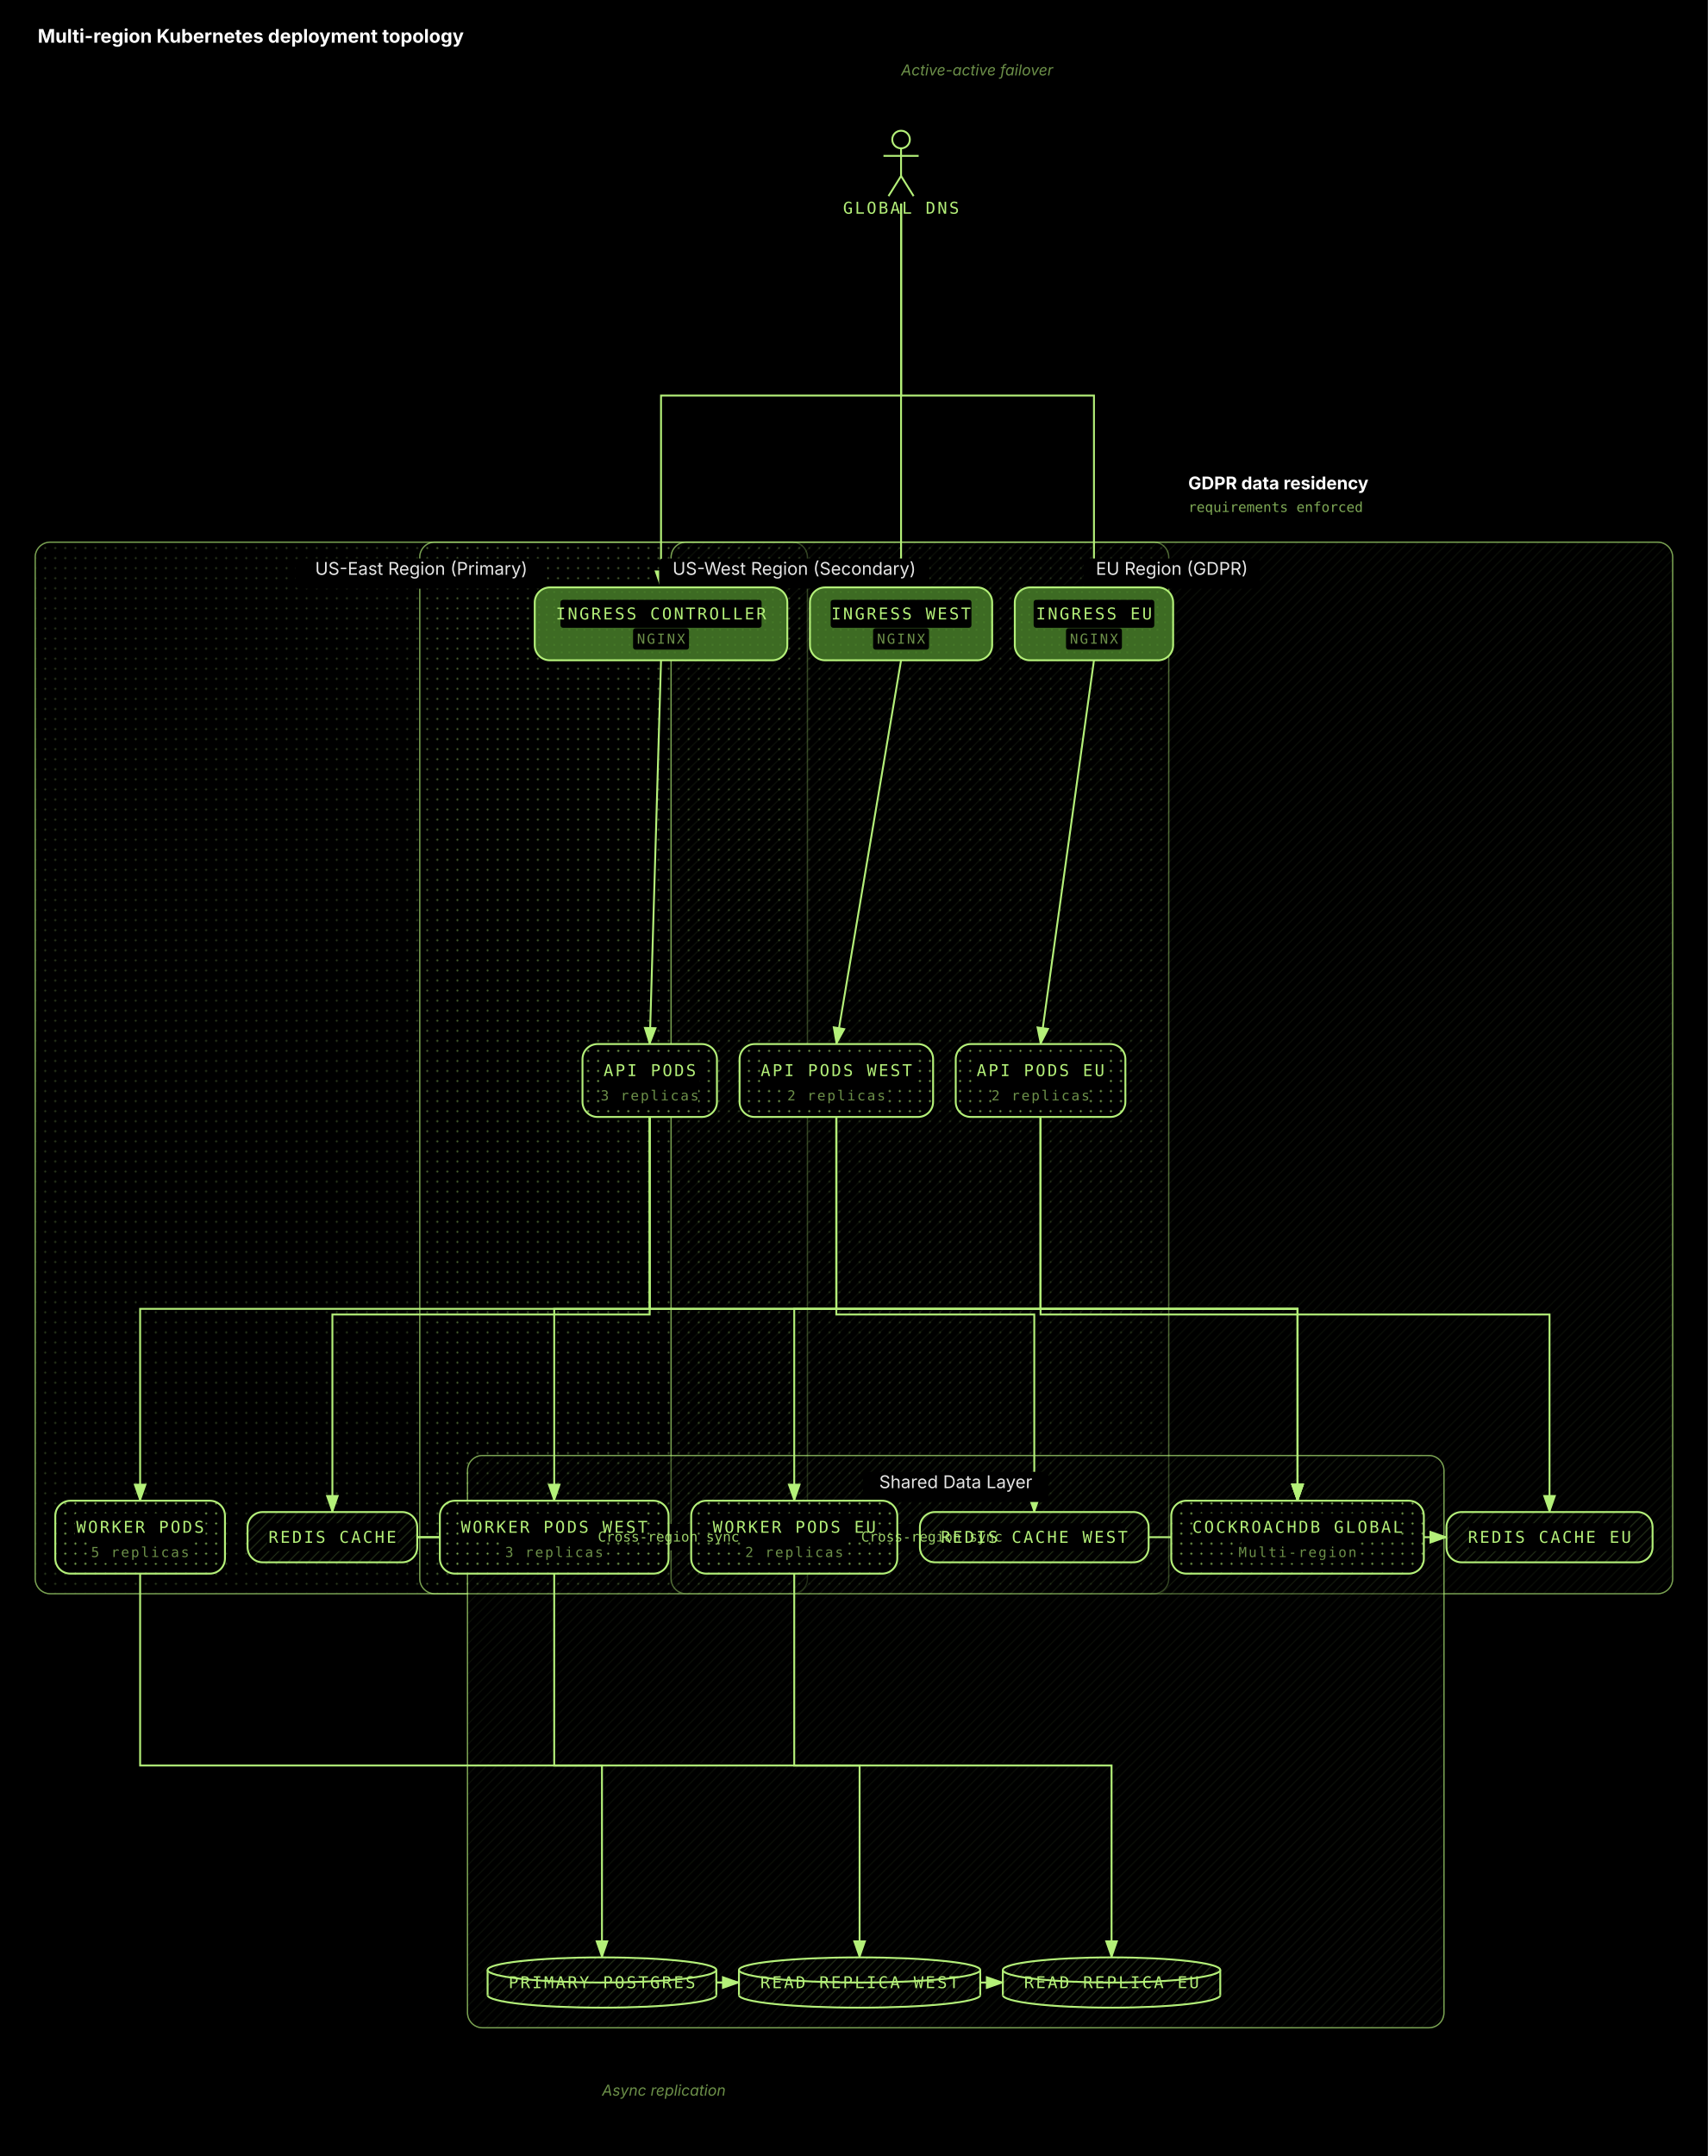
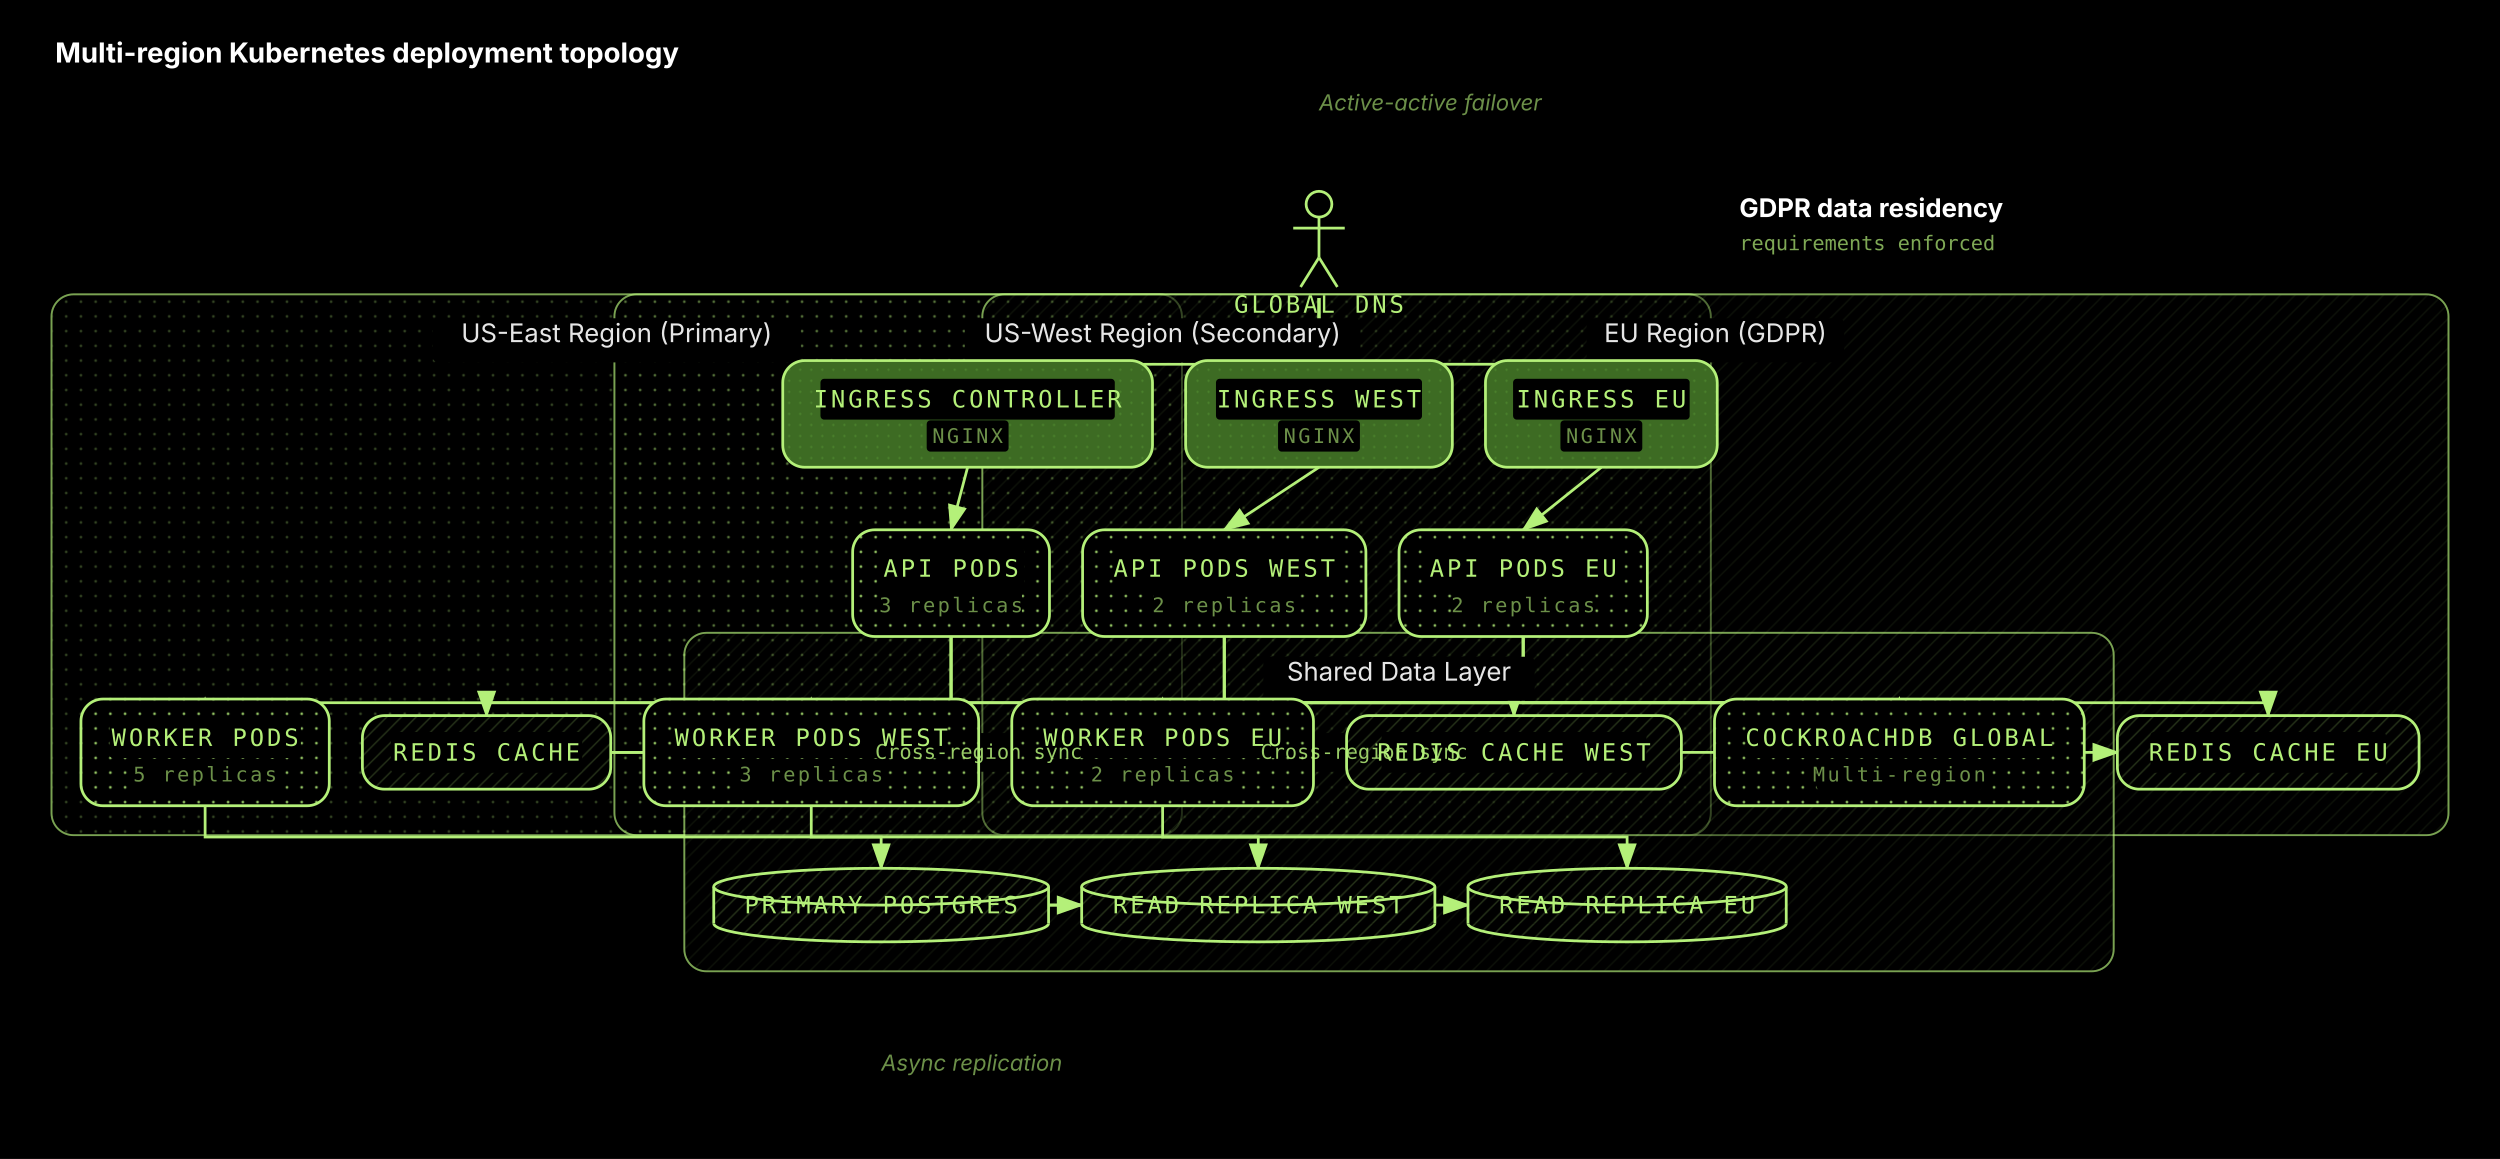
- <svg xmlns="http://www.w3.org/2000/svg" viewBox="0 0 1359 1715.176" width="1359" height="1715.176">
+ <svg xmlns="http://www.w3.org/2000/svg" viewBox="0 0 1359 630" width="1359" height="630">
  <defs>
    <pattern id="dotgrid" width="8" height="8" patternUnits="userSpaceOnUse">
      <rect width="8" height="8" fill="#000000" />
      <circle cx="4" cy="4" r="0.8" fill="#b4f079" opacity="0.7" />
    </pattern>
    <pattern id="crosshatch" width="8" height="8" patternUnits="userSpaceOnUse">
      <rect width="8" height="8" fill="#000000" />
      <path d="M0 8L8 0M-1 1L1 -1M7 9L9 7" stroke="#b4f079" stroke-width="0.8" opacity="0.2" />
    </pattern>
    <pattern id="hero" width="6" height="6" patternUnits="userSpaceOnUse">
      <rect width="6" height="6" fill="#3d6b23" />
      <circle cx="3" cy="3" r="0.6" fill="#5a9a35" opacity="0.5" />
    </pattern>
    <marker id="arrowhead" markerWidth="10" markerHeight="7" refX="9" refY="3.5" orient="auto" markerUnits="strokeWidth">
      <polygon points="0 0, 10 3.5, 0 7" fill="#b4f079" />
    </marker>
    <marker id="arrowhead-reverse" markerWidth="10" markerHeight="7" refX="1" refY="3.5" orient="auto" markerUnits="strokeWidth">
      <polygon points="10 0, 0 3.5, 10 7" fill="#b4f079" />
    </marker>
  </defs>
  <rect width="100%" height="100%" fill="#000000" />
  <g class="diagram">
    <text x="30" y="34" font-family="'Inter', 'Helvetica Neue', Arial, sans-serif" font-size="15" fill="#ffffff" font-weight="700">Multi-region Kubernetes deployment topology</text>
-     <rect x="28" y="431.294" width="614.5" height="836.588" rx="12" fill="url(#dotgrid)" stroke="#b4f079" stroke-width="1" opacity="0.35" />
-     <rect x="28" y="431.294" width="614.5" height="836.588" rx="12" fill="none" stroke="#b4f079" stroke-width="1" opacity="0.5" />
-     <rect x="334" y="431.294" width="596" height="836.588" rx="12" fill="url(#dotgrid)" stroke="#b4f079" stroke-width="1" opacity="0.35" />
-     <rect x="334" y="431.294" width="596" height="836.588" rx="12" fill="none" stroke="#b4f079" stroke-width="1" opacity="0.5" />
-     <rect x="534" y="431.294" width="797" height="836.588" rx="12" fill="url(#crosshatch)" stroke="#b4f079" stroke-width="1" opacity="0.35" />
-     <rect x="534" y="431.294" width="797" height="836.588" rx="12" fill="none" stroke="#b4f079" stroke-width="1" opacity="0.5" />
-     <rect x="372" y="1157.882" width="777" height="455.294" rx="12" fill="url(#crosshatch)" stroke="#b4f079" stroke-width="1" opacity="0.35" />
-     <rect x="372" y="1157.882" width="777" height="455.294" rx="12" fill="none" stroke="#b4f079" stroke-width="1" opacity="0.5" />
-     <polyline points="717,162 717,314.647 526,314.647 526,467.294" fill="none" stroke="#b4f079" stroke-width="1.5" marker-end="url(#arrowhead)" />
-     <line x1="717" y1="162" x2="717" y2="467.294" stroke="#b4f079" stroke-width="1.5" marker-end="url(#arrowhead)" />
-     <polyline points="717,162 717,314.647 870.5,314.647 870.5,467.294" fill="none" stroke="#b4f079" stroke-width="1.5" marker-end="url(#arrowhead)" />
-     <polyline points="111.5,1251.882 111.5,1404.529 479,1404.529 479,1557.176" fill="none" stroke="#b4f079" stroke-width="1.5" marker-end="url(#arrowhead)" />
-     <polyline points="441,1251.882 441,1404.529 684,1404.529 684,1557.176" fill="none" stroke="#b4f079" stroke-width="1.5" marker-end="url(#arrowhead)" />
-     <polyline points="632,1251.882 632,1404.529 884.5,1404.529 884.5,1557.176" fill="none" stroke="#b4f079" stroke-width="1.5" marker-end="url(#arrowhead)" />
-     <polyline points="517,888.588 517,1041.235 1032.5,1041.235 1032.5,1193.882" fill="none" stroke="#b4f079" stroke-width="1.5" marker-end="url(#arrowhead)" />
-     <polyline points="665.5,888.588 665.5,1041.235 1032.5,1041.235 1032.5,1193.882" fill="none" stroke="#b4f079" stroke-width="1.5" marker-end="url(#arrowhead)" />
-     <polyline points="828,888.588 828,1041.235 1032.5,1041.235 1032.5,1193.882" fill="none" stroke="#b4f079" stroke-width="1.5" marker-end="url(#arrowhead)" />
-     <line x1="332" y1="1222.882" x2="732" y2="1222.882" stroke="#b4f079" stroke-width="1.5" marker-end="url(#arrowhead)" />
-     <line x1="332" y1="1222.882" x2="1151" y2="1222.882" stroke="#b4f079" stroke-width="1.5" marker-end="url(#arrowhead)" />
-     <line x1="526" y1="525.294" x2="517" y2="830.588" stroke="#b4f079" stroke-width="1.5" marker-end="url(#arrowhead)" />
-     <polyline points="517,888.588 517,1041.235 111.5,1041.235 111.5,1193.882" fill="none" stroke="#b4f079" stroke-width="1.5" marker-end="url(#arrowhead)" />
-     <polyline points="517,888.588 517,1045.735 264.5,1045.735 264.5,1202.882" fill="none" stroke="#b4f079" stroke-width="1.5" marker-end="url(#arrowhead)" />
-     <line x1="717" y1="525.294" x2="665.5" y2="830.588" stroke="#b4f079" stroke-width="1.5" marker-end="url(#arrowhead)" />
-     <polyline points="665.5,888.588 665.5,1041.235 441,1041.235 441,1193.882" fill="none" stroke="#b4f079" stroke-width="1.5" marker-end="url(#arrowhead)" />
-     <polyline points="665.5,888.588 665.5,1045.735 823,1045.735 823,1202.882" fill="none" stroke="#b4f079" stroke-width="1.5" marker-end="url(#arrowhead)" />
-     <line x1="870.5" y1="525.294" x2="828" y2="830.588" stroke="#b4f079" stroke-width="1.5" marker-end="url(#arrowhead)" />
-     <polyline points="828,888.588 828,1041.235 632,1041.235 632,1193.882" fill="none" stroke="#b4f079" stroke-width="1.5" marker-end="url(#arrowhead)" />
-     <polyline points="828,888.588 828,1045.735 1233,1045.735 1233,1202.882" fill="none" stroke="#b4f079" stroke-width="1.5" marker-end="url(#arrowhead)" />
-     <line x1="570" y1="1577.176" x2="588" y2="1577.176" stroke="#b4f079" stroke-width="1.5" marker-end="url(#arrowhead)" />
-     <line x1="570" y1="1577.176" x2="798" y2="1577.176" stroke="#b4f079" stroke-width="1.5" marker-end="url(#arrowhead)" />
-     <rect x="470.75" y="1212.382" width="122.5" height="21" rx="4" fill="#000000" />
-     <rect x="680.25" y="1212.382" width="122.5" height="21" rx="4" fill="#000000" />
-     <rect x="235.25" y="444.294" width="200" height="24" fill="#000000" rx="3" />
-     <text x="335.25" y="457.294" font-family="'Inter', 'Helvetica Neue', Arial, sans-serif" font-size="14" fill="#ffffff" opacity="0.9" text-anchor="middle">US-East Region (Primary)</text>
-     <rect x="524.5" y="444.294" width="215" height="24" fill="#000000" rx="3" />
-     <text x="632" y="457.294" font-family="'Inter', 'Helvetica Neue', Arial, sans-serif" font-size="14" fill="#ffffff" opacity="0.9" text-anchor="middle">US-West Region (Secondary)</text>
-     <rect x="862.5" y="444.294" width="140" height="24" fill="#000000" rx="3" />
-     <text x="932.5" y="457.294" font-family="'Inter', 'Helvetica Neue', Arial, sans-serif" font-size="14" fill="#ffffff" opacity="0.9" text-anchor="middle">EU Region (GDPR)</text>
-     <rect x="686.75" y="1170.882" width="147.5" height="24" fill="#000000" rx="3" />
-     <text x="760.5" y="1183.882" font-family="'Inter', 'Helvetica Neue', Arial, sans-serif" font-size="14" fill="#ffffff" opacity="0.9" text-anchor="middle">Shared Data Layer</text>
+     <rect x="28" y="160" width="614.5" height="294" rx="12" fill="url(#dotgrid)" stroke="#b4f079" stroke-width="1" opacity="0.35" />
+     <rect x="28" y="160" width="614.5" height="294" rx="12" fill="none" stroke="#b4f079" stroke-width="1" opacity="0.5" />
+     <rect x="334" y="160" width="596" height="294" rx="12" fill="url(#dotgrid)" stroke="#b4f079" stroke-width="1" opacity="0.35" />
+     <rect x="334" y="160" width="596" height="294" rx="12" fill="none" stroke="#b4f079" stroke-width="1" opacity="0.5" />
+     <rect x="534" y="160" width="797" height="294" rx="12" fill="url(#crosshatch)" stroke="#b4f079" stroke-width="1" opacity="0.35" />
+     <rect x="534" y="160" width="797" height="294" rx="12" fill="none" stroke="#b4f079" stroke-width="1" opacity="0.5" />
+     <rect x="372" y="344" width="777" height="184" rx="12" fill="url(#crosshatch)" stroke="#b4f079" stroke-width="1" opacity="0.35" />
+     <rect x="372" y="344" width="777" height="184" rx="12" fill="none" stroke="#b4f079" stroke-width="1" opacity="0.5" />
+     <polyline points="717,162 717,198 526,198 526,196" fill="none" stroke="#b4f079" stroke-width="1.5" marker-end="url(#arrowhead)" />
+     <line x1="717" y1="162" x2="717" y2="196" stroke="#b4f079" stroke-width="1.5" marker-end="url(#arrowhead)" />
+     <polyline points="717,162 717,198 870.5,198 870.5,196" fill="none" stroke="#b4f079" stroke-width="1.5" marker-end="url(#arrowhead)" />
+     <polyline points="111.5,438 111.5,455 479,455 479,472" fill="none" stroke="#b4f079" stroke-width="1.5" marker-end="url(#arrowhead)" />
+     <polyline points="441,438 441,455 684,455 684,472" fill="none" stroke="#b4f079" stroke-width="1.5" marker-end="url(#arrowhead)" />
+     <polyline points="632,438 632,455 884.5,455 884.5,472" fill="none" stroke="#b4f079" stroke-width="1.5" marker-end="url(#arrowhead)" />
+     <polyline points="517,346 517,382 1032.5,382 1032.5,380" fill="none" stroke="#b4f079" stroke-width="1.5" marker-end="url(#arrowhead)" />
+     <polyline points="665.5,346 665.5,382 1032.5,382 1032.5,380" fill="none" stroke="#b4f079" stroke-width="1.5" marker-end="url(#arrowhead)" />
+     <polyline points="828,346 828,382 1032.5,382 1032.5,380" fill="none" stroke="#b4f079" stroke-width="1.5" marker-end="url(#arrowhead)" />
+     <line x1="332" y1="409" x2="732" y2="409" stroke="#b4f079" stroke-width="1.5" marker-end="url(#arrowhead)" />
+     <line x1="332" y1="409" x2="1151" y2="409" stroke="#b4f079" stroke-width="1.5" marker-end="url(#arrowhead)" />
+     <line x1="526" y1="254" x2="517" y2="288" stroke="#b4f079" stroke-width="1.5" marker-end="url(#arrowhead)" />
+     <polyline points="517,346 517,382 111.5,382 111.5,380" fill="none" stroke="#b4f079" stroke-width="1.5" marker-end="url(#arrowhead)" />
+     <polyline points="517,346 517,382 264.5,382 264.5,389" fill="none" stroke="#b4f079" stroke-width="1.5" marker-end="url(#arrowhead)" />
+     <line x1="717" y1="254" x2="665.5" y2="288" stroke="#b4f079" stroke-width="1.5" marker-end="url(#arrowhead)" />
+     <polyline points="665.5,346 665.5,382 441,382 441,380" fill="none" stroke="#b4f079" stroke-width="1.5" marker-end="url(#arrowhead)" />
+     <polyline points="665.5,346 665.5,382 823,382 823,389" fill="none" stroke="#b4f079" stroke-width="1.5" marker-end="url(#arrowhead)" />
+     <line x1="870.5" y1="254" x2="828" y2="288" stroke="#b4f079" stroke-width="1.5" marker-end="url(#arrowhead)" />
+     <polyline points="828,346 828,382 632,382 632,380" fill="none" stroke="#b4f079" stroke-width="1.5" marker-end="url(#arrowhead)" />
+     <polyline points="828,346 828,382 1233,382 1233,389" fill="none" stroke="#b4f079" stroke-width="1.5" marker-end="url(#arrowhead)" />
+     <line x1="570" y1="492" x2="588" y2="492" stroke="#b4f079" stroke-width="1.5" marker-end="url(#arrowhead)" />
+     <line x1="570" y1="492" x2="798" y2="492" stroke="#b4f079" stroke-width="1.5" marker-end="url(#arrowhead)" />
+     <rect x="470.75" y="398.5" width="122.5" height="21" rx="4" fill="#000000" />
+     <rect x="680.25" y="398.5" width="122.5" height="21" rx="4" fill="#000000" />
+     <rect x="235.25" y="173" width="200" height="24" fill="#000000" rx="3" />
+     <text x="335.25" y="186" font-family="'Inter', 'Helvetica Neue', Arial, sans-serif" font-size="14" fill="#ffffff" opacity="0.9" text-anchor="middle">US-East Region (Primary)</text>
+     <rect x="524.5" y="173" width="215" height="24" fill="#000000" rx="3" />
+     <text x="632" y="186" font-family="'Inter', 'Helvetica Neue', Arial, sans-serif" font-size="14" fill="#ffffff" opacity="0.9" text-anchor="middle">US-West Region (Secondary)</text>
+     <rect x="862.5" y="173" width="140" height="24" fill="#000000" rx="3" />
+     <text x="932.5" y="186" font-family="'Inter', 'Helvetica Neue', Arial, sans-serif" font-size="14" fill="#ffffff" opacity="0.9" text-anchor="middle">EU Region (GDPR)</text>
+     <rect x="686.75" y="357" width="147.5" height="24" fill="#000000" rx="3" />
+     <text x="760.5" y="370" font-family="'Inter', 'Helvetica Neue', Arial, sans-serif" font-size="14" fill="#ffffff" opacity="0.9" text-anchor="middle">Shared Data Layer</text>
    <circle cx="717" cy="111" r="7" fill="none" stroke="#b4f079" stroke-width="1.5" />
    <line x1="717" y1="118" x2="717" y2="140" stroke="#b4f079" stroke-width="1.5" />
    <line x1="703" y1="124" x2="731" y2="124" stroke="#b4f079" stroke-width="1.5" />
    <line x1="717" y1="140" x2="707" y2="156" stroke="#b4f079" stroke-width="1.5" />
    <line x1="717" y1="140" x2="727" y2="156" stroke="#b4f079" stroke-width="1.5" />
    <text x="717" y="170" font-family="'JetBrains Mono', 'Fira Code', 'SF Mono', 'Cascadia Code', monospace" font-size="13" fill="#b4f079" text-anchor="middle" letter-spacing="0.12em">GLOBAL DNS</text>
-     <rect x="425.5" y="467.294" width="201" height="58" rx="12" fill="url(#hero)" stroke="#b4f079" stroke-width="1.5" />
-     <rect x="446" y="477.194" width="160" height="22.2" fill="#000000" rx="2" />
-     <text x="526" y="488.294" font-family="'JetBrains Mono', 'Fira Code', 'SF Mono', 'Cascadia Code', monospace" font-size="13" fill="#b4f079" text-anchor="middle" dominant-baseline="central" letter-spacing="0.12em">INGRESS CONTROLLER</text>
-     <rect x="503.75" y="499.794" width="44.5" height="17" fill="#000000" rx="2" />
-     <text x="526" y="508.294" font-family="'JetBrains Mono', 'Fira Code', 'SF Mono', 'Cascadia Code', monospace" font-size="11" fill="#b4f079" opacity="0.6" text-anchor="middle" dominant-baseline="central" letter-spacing="0.12em">NGINX</text>
-     <rect x="463.5" y="830.588" width="107" height="58" rx="12" fill="url(#dotgrid)" stroke="#b4f079" stroke-width="1.5" />
-     <rect x="477" y="840.488" width="80" height="22.2" fill="#000000" rx="2" />
-     <text x="517" y="851.588" font-family="'JetBrains Mono', 'Fira Code', 'SF Mono', 'Cascadia Code', monospace" font-size="13" fill="#b4f079" text-anchor="middle" dominant-baseline="central" letter-spacing="0.12em">API PODS</text>
-     <rect x="478.5" y="863.088" width="77" height="17" fill="#000000" rx="2" />
-     <text x="517" y="871.588" font-family="'JetBrains Mono', 'Fira Code', 'SF Mono', 'Cascadia Code', monospace" font-size="11" fill="#b4f079" opacity="0.6" text-anchor="middle" dominant-baseline="central" letter-spacing="0.12em">3 replicas</text>
-     <rect x="44" y="1193.882" width="135" height="58" rx="12" fill="url(#dotgrid)" stroke="#b4f079" stroke-width="1.5" />
-     <rect x="59.5" y="1203.782" width="104" height="22.2" fill="#000000" rx="2" />
-     <text x="111.5" y="1214.882" font-family="'JetBrains Mono', 'Fira Code', 'SF Mono', 'Cascadia Code', monospace" font-size="13" fill="#b4f079" text-anchor="middle" dominant-baseline="central" letter-spacing="0.12em">WORKER PODS</text>
-     <rect x="73" y="1226.382" width="77" height="17" fill="#000000" rx="2" />
-     <text x="111.5" y="1234.882" font-family="'JetBrains Mono', 'Fira Code', 'SF Mono', 'Cascadia Code', monospace" font-size="11" fill="#b4f079" opacity="0.6" text-anchor="middle" dominant-baseline="central" letter-spacing="0.12em">5 replicas</text>
-     <rect x="197" y="1202.882" width="135" height="40" rx="12" fill="url(#crosshatch)" stroke="#b4f079" stroke-width="1.5" />
-     <rect x="212.5" y="1211.782" width="104" height="22.2" fill="#000000" rx="2" />
-     <text x="264.5" y="1222.882" font-family="'JetBrains Mono', 'Fira Code', 'SF Mono', 'Cascadia Code', monospace" font-size="13" fill="#b4f079" text-anchor="middle" dominant-baseline="central" letter-spacing="0.12em">REDIS CACHE</text>
-     <rect x="644.5" y="467.294" width="145" height="58" rx="12" fill="url(#hero)" stroke="#b4f079" stroke-width="1.5" />
-     <rect x="661" y="477.194" width="112" height="22.2" fill="#000000" rx="2" />
-     <text x="717" y="488.294" font-family="'JetBrains Mono', 'Fira Code', 'SF Mono', 'Cascadia Code', monospace" font-size="13" fill="#b4f079" text-anchor="middle" dominant-baseline="central" letter-spacing="0.12em">INGRESS WEST</text>
-     <rect x="694.75" y="499.794" width="44.5" height="17" fill="#000000" rx="2" />
-     <text x="717" y="508.294" font-family="'JetBrains Mono', 'Fira Code', 'SF Mono', 'Cascadia Code', monospace" font-size="11" fill="#b4f079" opacity="0.6" text-anchor="middle" dominant-baseline="central" letter-spacing="0.12em">NGINX</text>
-     <rect x="588.5" y="830.588" width="154" height="58" rx="12" fill="url(#dotgrid)" stroke="#b4f079" stroke-width="1.5" />
-     <rect x="605.5" y="840.488" width="120" height="22.2" fill="#000000" rx="2" />
-     <text x="665.5" y="851.588" font-family="'JetBrains Mono', 'Fira Code', 'SF Mono', 'Cascadia Code', monospace" font-size="13" fill="#b4f079" text-anchor="middle" dominant-baseline="central" letter-spacing="0.12em">API PODS WEST</text>
-     <rect x="627" y="863.088" width="77" height="17" fill="#000000" rx="2" />
-     <text x="665.5" y="871.588" font-family="'JetBrains Mono', 'Fira Code', 'SF Mono', 'Cascadia Code', monospace" font-size="11" fill="#b4f079" opacity="0.6" text-anchor="middle" dominant-baseline="central" letter-spacing="0.12em">2 replicas</text>
-     <rect x="350" y="1193.882" width="182" height="58" rx="12" fill="url(#dotgrid)" stroke="#b4f079" stroke-width="1.5" />
-     <rect x="369" y="1203.782" width="144" height="22.2" fill="#000000" rx="2" />
-     <text x="441" y="1214.882" font-family="'JetBrains Mono', 'Fira Code', 'SF Mono', 'Cascadia Code', monospace" font-size="13" fill="#b4f079" text-anchor="middle" dominant-baseline="central" letter-spacing="0.12em">WORKER PODS WEST</text>
-     <rect x="402.5" y="1226.382" width="77" height="17" fill="#000000" rx="2" />
-     <text x="441" y="1234.882" font-family="'JetBrains Mono', 'Fira Code', 'SF Mono', 'Cascadia Code', monospace" font-size="11" fill="#b4f079" opacity="0.6" text-anchor="middle" dominant-baseline="central" letter-spacing="0.12em">3 replicas</text>
-     <rect x="732" y="1202.882" width="182" height="40" rx="12" fill="url(#crosshatch)" stroke="#b4f079" stroke-width="1.5" />
-     <rect x="751" y="1211.782" width="144" height="22.2" fill="#000000" rx="2" />
-     <text x="823" y="1222.882" font-family="'JetBrains Mono', 'Fira Code', 'SF Mono', 'Cascadia Code', monospace" font-size="13" fill="#b4f079" text-anchor="middle" dominant-baseline="central" letter-spacing="0.12em">REDIS CACHE WEST</text>
-     <rect x="807.5" y="467.294" width="126" height="58" rx="12" fill="url(#hero)" stroke="#b4f079" stroke-width="1.5" />
-     <rect x="822.5" y="477.194" width="96" height="22.2" fill="#000000" rx="2" />
-     <text x="870.5" y="488.294" font-family="'JetBrains Mono', 'Fira Code', 'SF Mono', 'Cascadia Code', monospace" font-size="13" fill="#b4f079" text-anchor="middle" dominant-baseline="central" letter-spacing="0.12em">INGRESS EU</text>
-     <rect x="848.25" y="499.794" width="44.5" height="17" fill="#000000" rx="2" />
-     <text x="870.5" y="508.294" font-family="'JetBrains Mono', 'Fira Code', 'SF Mono', 'Cascadia Code', monospace" font-size="11" fill="#b4f079" opacity="0.6" text-anchor="middle" dominant-baseline="central" letter-spacing="0.12em">NGINX</text>
-     <rect x="760.5" y="830.588" width="135" height="58" rx="12" fill="url(#dotgrid)" stroke="#b4f079" stroke-width="1.5" />
-     <rect x="776" y="840.488" width="104" height="22.2" fill="#000000" rx="2" />
-     <text x="828" y="851.588" font-family="'JetBrains Mono', 'Fira Code', 'SF Mono', 'Cascadia Code', monospace" font-size="13" fill="#b4f079" text-anchor="middle" dominant-baseline="central" letter-spacing="0.12em">API PODS EU</text>
-     <rect x="789.5" y="863.088" width="77" height="17" fill="#000000" rx="2" />
-     <text x="828" y="871.588" font-family="'JetBrains Mono', 'Fira Code', 'SF Mono', 'Cascadia Code', monospace" font-size="11" fill="#b4f079" opacity="0.6" text-anchor="middle" dominant-baseline="central" letter-spacing="0.12em">2 replicas</text>
-     <rect x="550" y="1193.882" width="164" height="58" rx="12" fill="url(#dotgrid)" stroke="#b4f079" stroke-width="1.5" />
-     <rect x="568" y="1203.782" width="128" height="22.2" fill="#000000" rx="2" />
-     <text x="632" y="1214.882" font-family="'JetBrains Mono', 'Fira Code', 'SF Mono', 'Cascadia Code', monospace" font-size="13" fill="#b4f079" text-anchor="middle" dominant-baseline="central" letter-spacing="0.12em">WORKER PODS EU</text>
-     <rect x="593.5" y="1226.382" width="77" height="17" fill="#000000" rx="2" />
-     <text x="632" y="1234.882" font-family="'JetBrains Mono', 'Fira Code', 'SF Mono', 'Cascadia Code', monospace" font-size="11" fill="#b4f079" opacity="0.6" text-anchor="middle" dominant-baseline="central" letter-spacing="0.12em">2 replicas</text>
-     <rect x="1151" y="1202.882" width="164" height="40" rx="12" fill="url(#crosshatch)" stroke="#b4f079" stroke-width="1.5" />
-     <rect x="1169" y="1211.782" width="128" height="22.2" fill="#000000" rx="2" />
-     <text x="1233" y="1222.882" font-family="'JetBrains Mono', 'Fira Code', 'SF Mono', 'Cascadia Code', monospace" font-size="13" fill="#b4f079" text-anchor="middle" dominant-baseline="central" letter-spacing="0.12em">REDIS CACHE EU</text>
-     <rect x="388" y="1567.176" width="182" height="20" fill="url(#crosshatch)" stroke="none" />
-     <line x1="388" y1="1567.176" x2="388" y2="1587.176" stroke="#b4f079" stroke-width="1.5" />
-     <line x1="570" y1="1567.176" x2="570" y2="1587.176" stroke="#b4f079" stroke-width="1.5" />
-     <ellipse cx="479" cy="1567.176" rx="91" ry="10" fill="url(#crosshatch)" stroke="#b4f079" stroke-width="1.5" />
-     <path d="M388,1587.176 A91,10 0 0,0 570,1587.176" fill="url(#crosshatch)" stroke="#b4f079" stroke-width="1.5" />
-     <text x="479" y="1577.176" font-family="'JetBrains Mono', 'Fira Code', 'SF Mono', 'Cascadia Code', monospace" font-size="13" fill="#b4f079" text-anchor="middle" dominant-baseline="central" letter-spacing="0.12em">PRIMARY POSTGRES</text>
-     <rect x="588" y="1567.176" width="192" height="20" fill="url(#crosshatch)" stroke="none" />
-     <line x1="588" y1="1567.176" x2="588" y2="1587.176" stroke="#b4f079" stroke-width="1.5" />
-     <line x1="780" y1="1567.176" x2="780" y2="1587.176" stroke="#b4f079" stroke-width="1.5" />
-     <ellipse cx="684" cy="1567.176" rx="96" ry="10" fill="url(#crosshatch)" stroke="#b4f079" stroke-width="1.5" />
-     <path d="M588,1587.176 A96,10 0 0,0 780,1587.176" fill="url(#crosshatch)" stroke="#b4f079" stroke-width="1.5" />
-     <text x="684" y="1577.176" font-family="'JetBrains Mono', 'Fira Code', 'SF Mono', 'Cascadia Code', monospace" font-size="13" fill="#b4f079" text-anchor="middle" dominant-baseline="central" letter-spacing="0.12em">READ REPLICA WEST</text>
-     <rect x="798" y="1567.176" width="173" height="20" fill="url(#crosshatch)" stroke="none" />
-     <line x1="798" y1="1567.176" x2="798" y2="1587.176" stroke="#b4f079" stroke-width="1.5" />
-     <line x1="971" y1="1567.176" x2="971" y2="1587.176" stroke="#b4f079" stroke-width="1.5" />
-     <ellipse cx="884.5" cy="1567.176" rx="86.5" ry="10" fill="url(#crosshatch)" stroke="#b4f079" stroke-width="1.5" />
-     <path d="M798,1587.176 A86.5,10 0 0,0 971,1587.176" fill="url(#crosshatch)" stroke="#b4f079" stroke-width="1.5" />
-     <text x="884.5" y="1577.176" font-family="'JetBrains Mono', 'Fira Code', 'SF Mono', 'Cascadia Code', monospace" font-size="13" fill="#b4f079" text-anchor="middle" dominant-baseline="central" letter-spacing="0.12em">READ REPLICA EU</text>
-     <rect x="932" y="1193.882" width="201" height="58" rx="12" fill="url(#dotgrid)" stroke="#b4f079" stroke-width="1.5" />
-     <rect x="952.5" y="1203.782" width="160" height="22.2" fill="#000000" rx="2" />
-     <text x="1032.5" y="1214.882" font-family="'JetBrains Mono', 'Fira Code', 'SF Mono', 'Cascadia Code', monospace" font-size="13" fill="#b4f079" text-anchor="middle" dominant-baseline="central" letter-spacing="0.12em">COCKROACHDB GLOBAL</text>
-     <rect x="987.5" y="1226.382" width="90" height="17" fill="#000000" rx="2" />
-     <text x="1032.5" y="1234.882" font-family="'JetBrains Mono', 'Fira Code', 'SF Mono', 'Cascadia Code', monospace" font-size="11" fill="#b4f079" opacity="0.6" text-anchor="middle" dominant-baseline="central" letter-spacing="0.12em">Multi-region</text>
-     <text x="532" y="1226.382" font-family="'JetBrains Mono', 'Fira Code', 'SF Mono', 'Cascadia Code', monospace" font-size="11" fill="#b4f079" opacity="0.85" text-anchor="middle">Cross-region sync</text>
-     <text x="741.5" y="1226.382" font-family="'JetBrains Mono', 'Fira Code', 'SF Mono', 'Cascadia Code', monospace" font-size="11" fill="#b4f079" opacity="0.85" text-anchor="middle">Cross-region sync</text>
+     <rect x="425.5" y="196" width="201" height="58" rx="12" fill="url(#hero)" stroke="#b4f079" stroke-width="1.5" />
+     <rect x="446" y="205.9" width="160" height="22.2" fill="#000000" rx="2" />
+     <text x="526" y="217" font-family="'JetBrains Mono', 'Fira Code', 'SF Mono', 'Cascadia Code', monospace" font-size="13" fill="#b4f079" text-anchor="middle" dominant-baseline="central" letter-spacing="0.12em">INGRESS CONTROLLER</text>
+     <rect x="503.75" y="228.5" width="44.5" height="17" fill="#000000" rx="2" />
+     <text x="526" y="237" font-family="'JetBrains Mono', 'Fira Code', 'SF Mono', 'Cascadia Code', monospace" font-size="11" fill="#b4f079" opacity="0.6" text-anchor="middle" dominant-baseline="central" letter-spacing="0.12em">NGINX</text>
+     <rect x="463.5" y="288" width="107" height="58" rx="12" fill="url(#dotgrid)" stroke="#b4f079" stroke-width="1.5" />
+     <rect x="477" y="297.9" width="80" height="22.2" fill="#000000" rx="2" />
+     <text x="517" y="309" font-family="'JetBrains Mono', 'Fira Code', 'SF Mono', 'Cascadia Code', monospace" font-size="13" fill="#b4f079" text-anchor="middle" dominant-baseline="central" letter-spacing="0.12em">API PODS</text>
+     <rect x="478.5" y="320.5" width="77" height="17" fill="#000000" rx="2" />
+     <text x="517" y="329" font-family="'JetBrains Mono', 'Fira Code', 'SF Mono', 'Cascadia Code', monospace" font-size="11" fill="#b4f079" opacity="0.6" text-anchor="middle" dominant-baseline="central" letter-spacing="0.12em">3 replicas</text>
+     <rect x="44" y="380" width="135" height="58" rx="12" fill="url(#dotgrid)" stroke="#b4f079" stroke-width="1.5" />
+     <rect x="59.5" y="389.9" width="104" height="22.2" fill="#000000" rx="2" />
+     <text x="111.5" y="401" font-family="'JetBrains Mono', 'Fira Code', 'SF Mono', 'Cascadia Code', monospace" font-size="13" fill="#b4f079" text-anchor="middle" dominant-baseline="central" letter-spacing="0.12em">WORKER PODS</text>
+     <rect x="73" y="412.5" width="77" height="17" fill="#000000" rx="2" />
+     <text x="111.5" y="421" font-family="'JetBrains Mono', 'Fira Code', 'SF Mono', 'Cascadia Code', monospace" font-size="11" fill="#b4f079" opacity="0.6" text-anchor="middle" dominant-baseline="central" letter-spacing="0.12em">5 replicas</text>
+     <rect x="197" y="389" width="135" height="40" rx="12" fill="url(#crosshatch)" stroke="#b4f079" stroke-width="1.5" />
+     <rect x="212.5" y="397.9" width="104" height="22.2" fill="#000000" rx="2" />
+     <text x="264.5" y="409" font-family="'JetBrains Mono', 'Fira Code', 'SF Mono', 'Cascadia Code', monospace" font-size="13" fill="#b4f079" text-anchor="middle" dominant-baseline="central" letter-spacing="0.12em">REDIS CACHE</text>
+     <rect x="644.5" y="196" width="145" height="58" rx="12" fill="url(#hero)" stroke="#b4f079" stroke-width="1.5" />
+     <rect x="661" y="205.9" width="112" height="22.2" fill="#000000" rx="2" />
+     <text x="717" y="217" font-family="'JetBrains Mono', 'Fira Code', 'SF Mono', 'Cascadia Code', monospace" font-size="13" fill="#b4f079" text-anchor="middle" dominant-baseline="central" letter-spacing="0.12em">INGRESS WEST</text>
+     <rect x="694.75" y="228.5" width="44.5" height="17" fill="#000000" rx="2" />
+     <text x="717" y="237" font-family="'JetBrains Mono', 'Fira Code', 'SF Mono', 'Cascadia Code', monospace" font-size="11" fill="#b4f079" opacity="0.6" text-anchor="middle" dominant-baseline="central" letter-spacing="0.12em">NGINX</text>
+     <rect x="588.5" y="288" width="154" height="58" rx="12" fill="url(#dotgrid)" stroke="#b4f079" stroke-width="1.5" />
+     <rect x="605.5" y="297.9" width="120" height="22.2" fill="#000000" rx="2" />
+     <text x="665.5" y="309" font-family="'JetBrains Mono', 'Fira Code', 'SF Mono', 'Cascadia Code', monospace" font-size="13" fill="#b4f079" text-anchor="middle" dominant-baseline="central" letter-spacing="0.12em">API PODS WEST</text>
+     <rect x="627" y="320.5" width="77" height="17" fill="#000000" rx="2" />
+     <text x="665.5" y="329" font-family="'JetBrains Mono', 'Fira Code', 'SF Mono', 'Cascadia Code', monospace" font-size="11" fill="#b4f079" opacity="0.6" text-anchor="middle" dominant-baseline="central" letter-spacing="0.12em">2 replicas</text>
+     <rect x="350" y="380" width="182" height="58" rx="12" fill="url(#dotgrid)" stroke="#b4f079" stroke-width="1.5" />
+     <rect x="369" y="389.9" width="144" height="22.2" fill="#000000" rx="2" />
+     <text x="441" y="401" font-family="'JetBrains Mono', 'Fira Code', 'SF Mono', 'Cascadia Code', monospace" font-size="13" fill="#b4f079" text-anchor="middle" dominant-baseline="central" letter-spacing="0.12em">WORKER PODS WEST</text>
+     <rect x="402.5" y="412.5" width="77" height="17" fill="#000000" rx="2" />
+     <text x="441" y="421" font-family="'JetBrains Mono', 'Fira Code', 'SF Mono', 'Cascadia Code', monospace" font-size="11" fill="#b4f079" opacity="0.6" text-anchor="middle" dominant-baseline="central" letter-spacing="0.12em">3 replicas</text>
+     <rect x="732" y="389" width="182" height="40" rx="12" fill="url(#crosshatch)" stroke="#b4f079" stroke-width="1.5" />
+     <rect x="751" y="397.9" width="144" height="22.2" fill="#000000" rx="2" />
+     <text x="823" y="409" font-family="'JetBrains Mono', 'Fira Code', 'SF Mono', 'Cascadia Code', monospace" font-size="13" fill="#b4f079" text-anchor="middle" dominant-baseline="central" letter-spacing="0.12em">REDIS CACHE WEST</text>
+     <rect x="807.5" y="196" width="126" height="58" rx="12" fill="url(#hero)" stroke="#b4f079" stroke-width="1.5" />
+     <rect x="822.5" y="205.9" width="96" height="22.2" fill="#000000" rx="2" />
+     <text x="870.5" y="217" font-family="'JetBrains Mono', 'Fira Code', 'SF Mono', 'Cascadia Code', monospace" font-size="13" fill="#b4f079" text-anchor="middle" dominant-baseline="central" letter-spacing="0.12em">INGRESS EU</text>
+     <rect x="848.25" y="228.5" width="44.5" height="17" fill="#000000" rx="2" />
+     <text x="870.5" y="237" font-family="'JetBrains Mono', 'Fira Code', 'SF Mono', 'Cascadia Code', monospace" font-size="11" fill="#b4f079" opacity="0.6" text-anchor="middle" dominant-baseline="central" letter-spacing="0.12em">NGINX</text>
+     <rect x="760.5" y="288" width="135" height="58" rx="12" fill="url(#dotgrid)" stroke="#b4f079" stroke-width="1.5" />
+     <rect x="776" y="297.9" width="104" height="22.2" fill="#000000" rx="2" />
+     <text x="828" y="309" font-family="'JetBrains Mono', 'Fira Code', 'SF Mono', 'Cascadia Code', monospace" font-size="13" fill="#b4f079" text-anchor="middle" dominant-baseline="central" letter-spacing="0.12em">API PODS EU</text>
+     <rect x="789.5" y="320.5" width="77" height="17" fill="#000000" rx="2" />
+     <text x="828" y="329" font-family="'JetBrains Mono', 'Fira Code', 'SF Mono', 'Cascadia Code', monospace" font-size="11" fill="#b4f079" opacity="0.6" text-anchor="middle" dominant-baseline="central" letter-spacing="0.12em">2 replicas</text>
+     <rect x="550" y="380" width="164" height="58" rx="12" fill="url(#dotgrid)" stroke="#b4f079" stroke-width="1.5" />
+     <rect x="568" y="389.9" width="128" height="22.2" fill="#000000" rx="2" />
+     <text x="632" y="401" font-family="'JetBrains Mono', 'Fira Code', 'SF Mono', 'Cascadia Code', monospace" font-size="13" fill="#b4f079" text-anchor="middle" dominant-baseline="central" letter-spacing="0.12em">WORKER PODS EU</text>
+     <rect x="593.5" y="412.5" width="77" height="17" fill="#000000" rx="2" />
+     <text x="632" y="421" font-family="'JetBrains Mono', 'Fira Code', 'SF Mono', 'Cascadia Code', monospace" font-size="11" fill="#b4f079" opacity="0.6" text-anchor="middle" dominant-baseline="central" letter-spacing="0.12em">2 replicas</text>
+     <rect x="1151" y="389" width="164" height="40" rx="12" fill="url(#crosshatch)" stroke="#b4f079" stroke-width="1.5" />
+     <rect x="1169" y="397.9" width="128" height="22.2" fill="#000000" rx="2" />
+     <text x="1233" y="409" font-family="'JetBrains Mono', 'Fira Code', 'SF Mono', 'Cascadia Code', monospace" font-size="13" fill="#b4f079" text-anchor="middle" dominant-baseline="central" letter-spacing="0.12em">REDIS CACHE EU</text>
+     <rect x="388" y="482" width="182" height="20" fill="url(#crosshatch)" stroke="none" />
+     <line x1="388" y1="482" x2="388" y2="502" stroke="#b4f079" stroke-width="1.5" />
+     <line x1="570" y1="482" x2="570" y2="502" stroke="#b4f079" stroke-width="1.5" />
+     <ellipse cx="479" cy="482" rx="91" ry="10" fill="url(#crosshatch)" stroke="#b4f079" stroke-width="1.5" />
+     <path d="M388,502 A91,10 0 0,0 570,502" fill="url(#crosshatch)" stroke="#b4f079" stroke-width="1.5" />
+     <text x="479" y="492" font-family="'JetBrains Mono', 'Fira Code', 'SF Mono', 'Cascadia Code', monospace" font-size="13" fill="#b4f079" text-anchor="middle" dominant-baseline="central" letter-spacing="0.12em">PRIMARY POSTGRES</text>
+     <rect x="588" y="482" width="192" height="20" fill="url(#crosshatch)" stroke="none" />
+     <line x1="588" y1="482" x2="588" y2="502" stroke="#b4f079" stroke-width="1.5" />
+     <line x1="780" y1="482" x2="780" y2="502" stroke="#b4f079" stroke-width="1.5" />
+     <ellipse cx="684" cy="482" rx="96" ry="10" fill="url(#crosshatch)" stroke="#b4f079" stroke-width="1.5" />
+     <path d="M588,502 A96,10 0 0,0 780,502" fill="url(#crosshatch)" stroke="#b4f079" stroke-width="1.5" />
+     <text x="684" y="492" font-family="'JetBrains Mono', 'Fira Code', 'SF Mono', 'Cascadia Code', monospace" font-size="13" fill="#b4f079" text-anchor="middle" dominant-baseline="central" letter-spacing="0.12em">READ REPLICA WEST</text>
+     <rect x="798" y="482" width="173" height="20" fill="url(#crosshatch)" stroke="none" />
+     <line x1="798" y1="482" x2="798" y2="502" stroke="#b4f079" stroke-width="1.5" />
+     <line x1="971" y1="482" x2="971" y2="502" stroke="#b4f079" stroke-width="1.5" />
+     <ellipse cx="884.5" cy="482" rx="86.5" ry="10" fill="url(#crosshatch)" stroke="#b4f079" stroke-width="1.5" />
+     <path d="M798,502 A86.5,10 0 0,0 971,502" fill="url(#crosshatch)" stroke="#b4f079" stroke-width="1.5" />
+     <text x="884.5" y="492" font-family="'JetBrains Mono', 'Fira Code', 'SF Mono', 'Cascadia Code', monospace" font-size="13" fill="#b4f079" text-anchor="middle" dominant-baseline="central" letter-spacing="0.12em">READ REPLICA EU</text>
+     <rect x="932" y="380" width="201" height="58" rx="12" fill="url(#dotgrid)" stroke="#b4f079" stroke-width="1.5" />
+     <rect x="952.5" y="389.9" width="160" height="22.2" fill="#000000" rx="2" />
+     <text x="1032.5" y="401" font-family="'JetBrains Mono', 'Fira Code', 'SF Mono', 'Cascadia Code', monospace" font-size="13" fill="#b4f079" text-anchor="middle" dominant-baseline="central" letter-spacing="0.12em">COCKROACHDB GLOBAL</text>
+     <rect x="987.5" y="412.5" width="90" height="17" fill="#000000" rx="2" />
+     <text x="1032.5" y="421" font-family="'JetBrains Mono', 'Fira Code', 'SF Mono', 'Cascadia Code', monospace" font-size="11" fill="#b4f079" opacity="0.6" text-anchor="middle" dominant-baseline="central" letter-spacing="0.12em">Multi-region</text>
+     <text x="532" y="412.5" font-family="'JetBrains Mono', 'Fira Code', 'SF Mono', 'Cascadia Code', monospace" font-size="11" fill="#b4f079" opacity="0.85" text-anchor="middle">Cross-region sync</text>
+     <text x="741.5" y="412.5" font-family="'JetBrains Mono', 'Fira Code', 'SF Mono', 'Cascadia Code', monospace" font-size="11" fill="#b4f079" opacity="0.85" text-anchor="middle">Cross-region sync</text>
    <text x="717" y="60" font-family="'Inter', 'Helvetica Neue', Arial, sans-serif" font-size="12" fill="#b4f079" opacity="0.6" font-style="italic">Active-active failover</text>
-     <text x="479" y="1667.176" font-family="'Inter', 'Helvetica Neue', Arial, sans-serif" font-size="12" fill="#b4f079" opacity="0.6" font-style="italic">Async replication</text>
-     <text x="945.5" y="389.294" font-family="'Inter', 'Helvetica Neue', Arial, sans-serif" font-size="14" fill="#ffffff" font-weight="700">GDPR data residency</text>
-     <text x="945.5" y="407.294" font-family="'JetBrains Mono', 'Fira Code', 'SF Mono', 'Cascadia Code', monospace" font-size="11" fill="#b4f079" opacity="0.7">requirements enforced</text>
+     <text x="479" y="582" font-family="'Inter', 'Helvetica Neue', Arial, sans-serif" font-size="12" fill="#b4f079" opacity="0.6" font-style="italic">Async replication</text>
+     <text x="945.5" y="118" font-family="'Inter', 'Helvetica Neue', Arial, sans-serif" font-size="14" fill="#ffffff" font-weight="700">GDPR data residency</text>
+     <text x="945.5" y="136" font-family="'JetBrains Mono', 'Fira Code', 'SF Mono', 'Cascadia Code', monospace" font-size="11" fill="#b4f079" opacity="0.7">requirements enforced</text>
  </g>
</svg>
